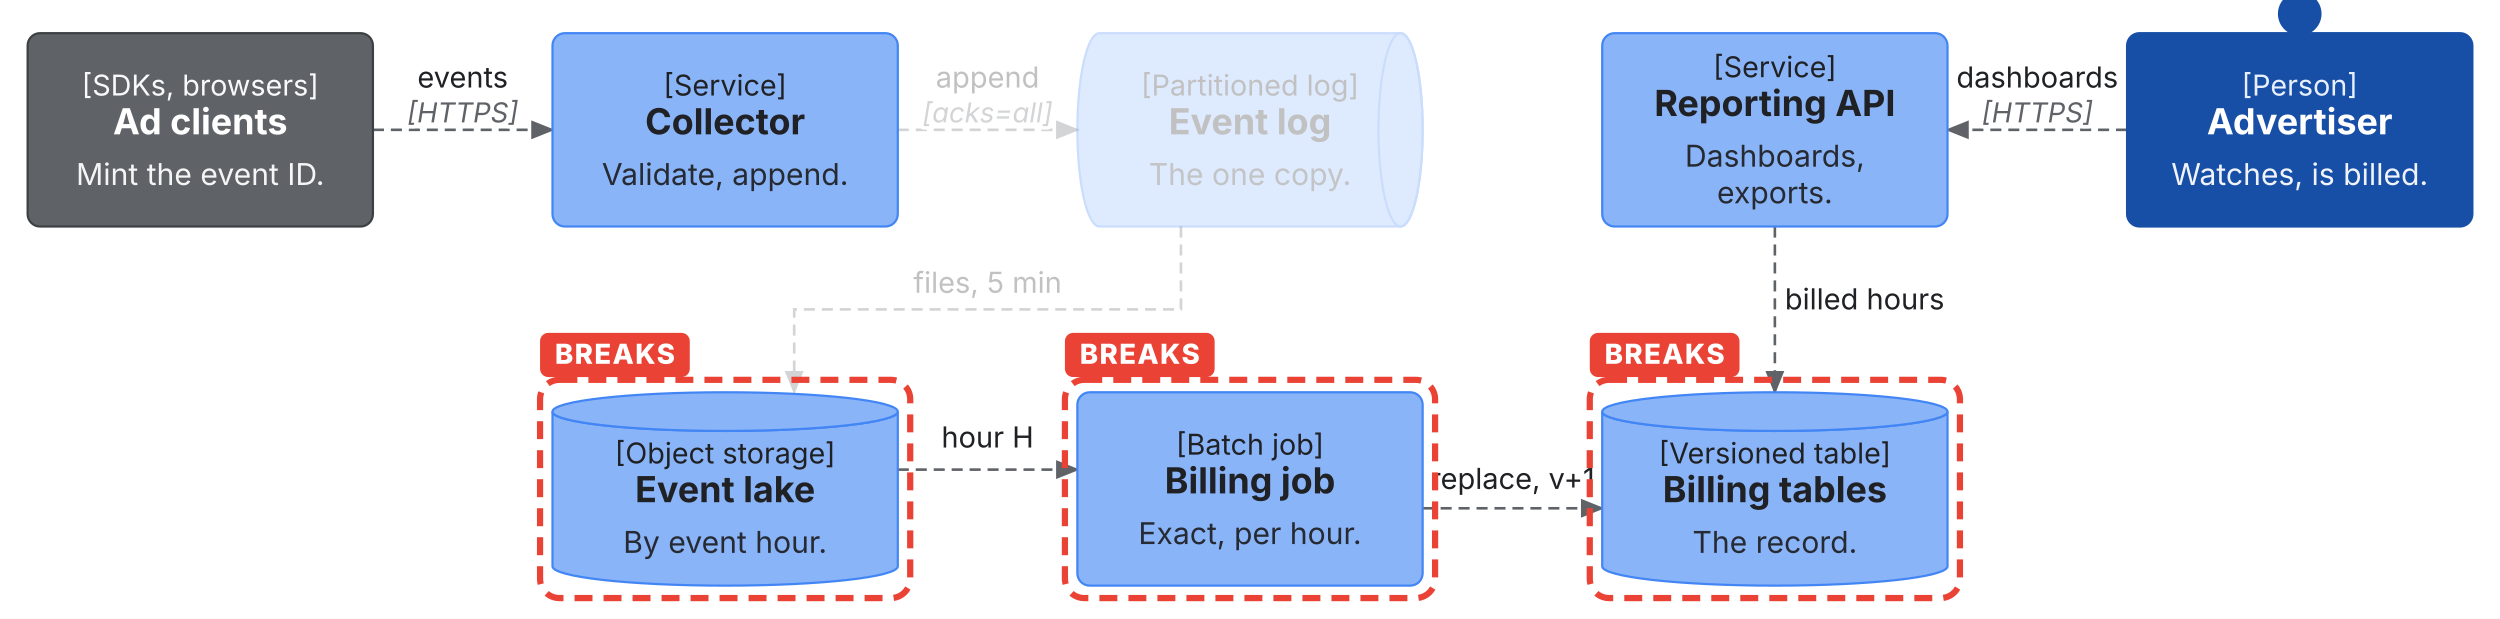
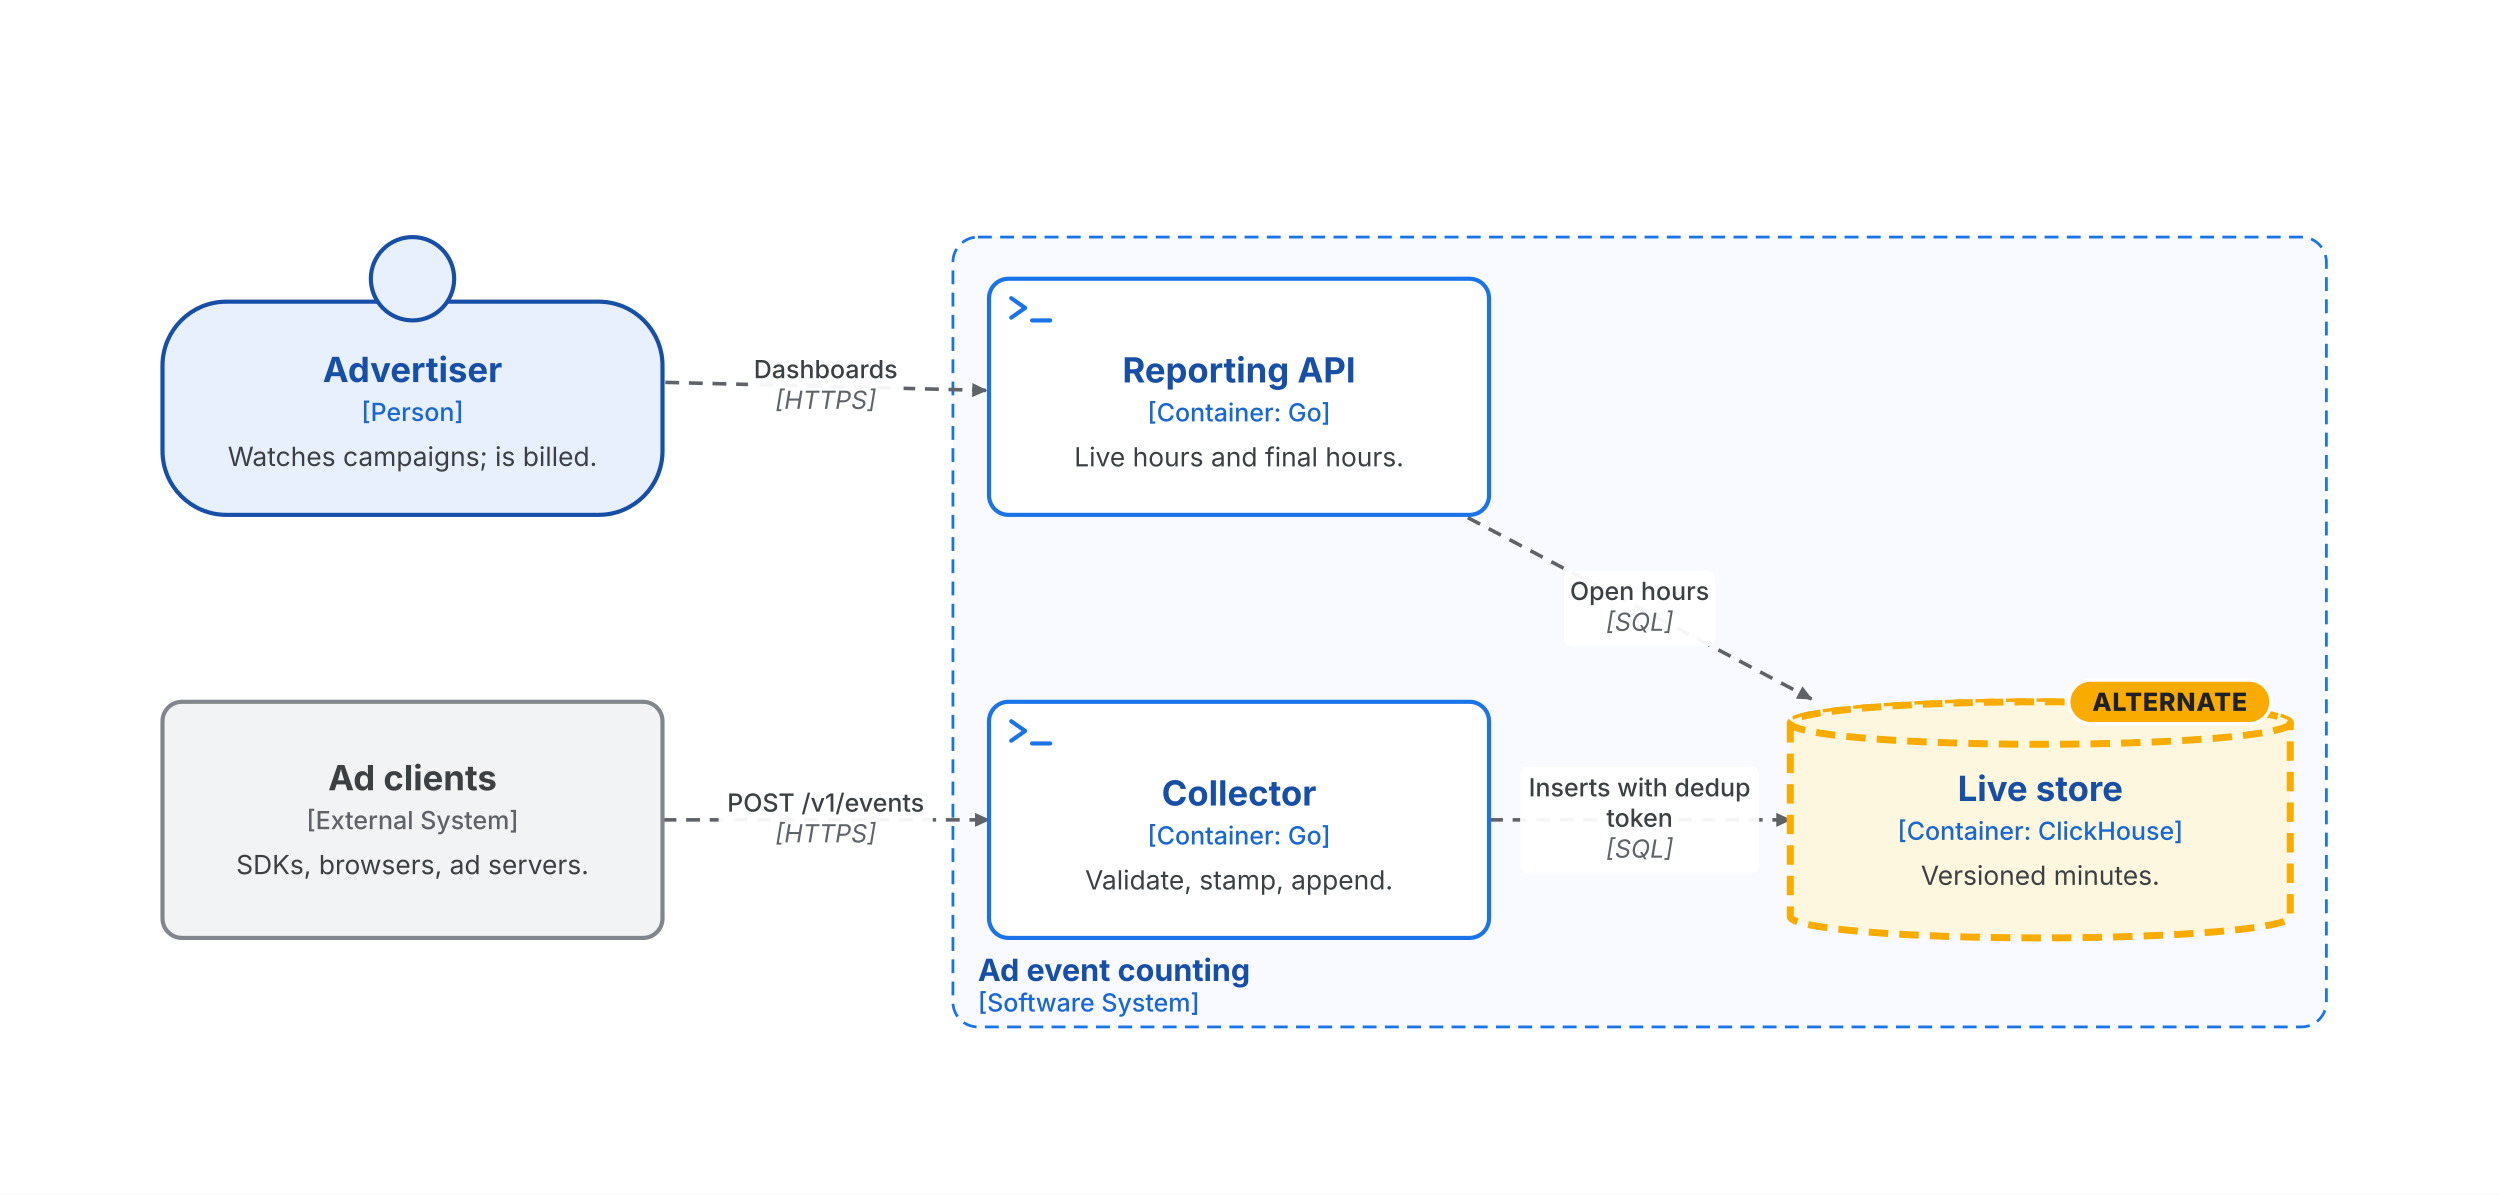
- <svg xmlns="http://www.w3.org/2000/svg" class="c4" viewBox="0 336 1810 448" width="1810" height="448">
+ <svg xmlns="http://www.w3.org/2000/svg" class="c4" data-view="alt" viewBox="0.0 0.0 1800.0 860.0" width="1800" height="860" font-family="Inter, Roboto, sans-serif">
  <defs>
-     <marker id="c4a" viewBox="0 0 10 10" refX="9" refY="5" markerWidth="9" markerHeight="9" orient="auto">
-       <path d="M0,1 L10,5 L0,9 z" fill="#5f6368" />
-     </marker>
-     <marker id="c4a-s" viewBox="0 0 10 10" refX="1" refY="5" markerWidth="9" markerHeight="9" orient="auto">
-       <path d="M10,1 L0,5 L10,9 z" fill="#5f6368" />
-     </marker>
-     <marker id="c4n" viewBox="0 0 10 10" refX="9" refY="5" markerWidth="7" markerHeight="7" orient="auto">
-       <path d="M0,1 L10,5 L0,9 z" fill="#202124" />
+     <marker id="alt--arrow" viewBox="0 0 12 12" refX="11" refY="6" markerWidth="11" markerHeight="11" markerUnits="userSpaceOnUse" orient="auto">
+       <path d="M0,0.5 L12,6 L0,11.5 z" fill="#5F6368" />
    </marker>
  </defs>
-   <rect x="0" y="336" width="1810" height="448" fill="#ffffff" />
-   <g data-k="e:0">
-     <path d="M270.0,430.0 L400.0,430.0" fill="none" stroke="#5f6368" stroke-width="1.9" stroke-dasharray="8 5" marker-end="url(#c4a)" />
-     <text x="335.0" y="399.4" text-anchor="middle" font-family="Inter, Roboto, sans-serif" font-size="21.0" fill="#202124" font-style="normal" paint-order="stroke" stroke="#ffffff" stroke-width="5" stroke-linejoin="round">events</text>
-     <text x="335.0" y="424.6" text-anchor="middle" font-family="Inter, Roboto, sans-serif" font-size="19.9" fill="#5f6368" font-style="italic" paint-order="stroke" stroke="#ffffff" stroke-width="5" stroke-linejoin="round">[HTTPS]</text>
+   <rect x="0.0" y="0.0" width="1800.0" height="860.0" fill="#FFFFFF" />
+   <g class="c4-boundary" data-k="b:ac">
+     <rect x="686.1" y="170.7" width="988.9" height="568.7" rx="18" fill="#F8FAFF" stroke="#1A73E8" stroke-width="2" stroke-dasharray="10 6" />
+     <text x="704.1" y="706.3" font-family="Inter, Roboto, sans-serif" font-size="22" font-weight="700" fill="#174EA6" text-anchor="start">Ad event counting</text>
+     <text x="704.1" y="728.3" font-family="Inter, Roboto, sans-serif" font-size="18" font-weight="500" fill="#1967D2" text-anchor="start">[Software System]</text>
  </g>
-   <g data-k="e:1">
-     <g opacity="0.28">
-       <path d="M650.0,430.0 L780.0,430.0" fill="none" stroke="#5f6368" stroke-width="1.9" stroke-dasharray="8 5" marker-end="url(#c4a)" />
-       <text x="715.0" y="399.4" text-anchor="middle" font-family="Inter, Roboto, sans-serif" font-size="21.0" fill="#202124" font-style="normal" paint-order="stroke" stroke="#ffffff" stroke-width="5" stroke-linejoin="round">append</text>
-       <text x="715.0" y="424.6" text-anchor="middle" font-family="Inter, Roboto, sans-serif" font-size="19.9" fill="#5f6368" font-style="italic" paint-order="stroke" stroke="#ffffff" stroke-width="5" stroke-linejoin="round">[acks=all]</text>
-     </g>
+   <g class="c4-rel" data-k="l:cli-col">
+     <path d="M477.0,590.3 L712.1,590.3" fill="none" stroke="#5F6368" stroke-width="2.6" stroke-dasharray="10 7" marker-end="url(#alt--arrow)" />
+     <rect x="517.4" y="563.1" width="154.2" height="54.5" rx="6" fill="#FFFFFF" fill-opacity="0.94" />
+     <text x="594.5" y="584.4" font-family="Inter, Roboto, sans-serif" font-size="18" font-weight="500" fill="#3C4043" text-anchor="middle">POST /v1/events</text>
+     <text x="594.5" y="606.5" font-family="Inter, Roboto, sans-serif" font-size="18" font-weight="400" fill="#5F6368" text-anchor="middle" font-style="italic">[HTTPS]</text>
  </g>
-   <g data-k="e:4">
-     <g opacity="0.28">
-       <path d="M855.0,500.0 L855.0,560.0 L575.0,560.0 L575.0,620.0" fill="none" stroke="#5f6368" stroke-width="1.9" stroke-dasharray="8 5" marker-end="url(#c4a)" />
-       <text x="715.0" y="548.0" text-anchor="middle" font-family="Inter, Roboto, sans-serif" font-size="21.0" fill="#202124" font-style="normal" paint-order="stroke" stroke="#ffffff" stroke-width="5" stroke-linejoin="round">files, 5 min</text>
-     </g>
+   <g class="c4-rel" data-k="l:adv-api">
+     <path d="M479.0,275.3 L710.1,281.1" fill="none" stroke="#5F6368" stroke-width="2.6" stroke-dasharray="10 7" marker-end="url(#alt--arrow)" />
+     <rect x="538.5" y="251.0" width="112.1" height="54.5" rx="6" fill="#FFFFFF" fill-opacity="0.94" />
+     <text x="594.5" y="272.3" font-family="Inter, Roboto, sans-serif" font-size="18" font-weight="500" fill="#3C4043" text-anchor="middle">Dashboards</text>
+     <text x="594.5" y="294.4" font-family="Inter, Roboto, sans-serif" font-size="18" font-weight="400" fill="#5F6368" text-anchor="middle" font-style="italic">[HTTPS]</text>
  </g>
-   <g data-k="e:5">
-     <path d="M650.0,676.0 L780.0,676.0" fill="none" stroke="#5f6368" stroke-width="1.9" stroke-dasharray="8 5" marker-end="url(#c4a)" />
-     <text x="715.0" y="660.0" text-anchor="middle" font-family="Inter, Roboto, sans-serif" font-size="21.0" fill="#202124" font-style="normal" paint-order="stroke" stroke="#ffffff" stroke-width="5" stroke-linejoin="round">hour H</text>
+   <g class="c4-rel" data-k="l:api-live">
+     <path d="M1056.8,372.7 L1304.3,503.3" fill="none" stroke="#5F6368" stroke-width="2.6" stroke-dasharray="10 7" marker-end="url(#alt--arrow)" />
+     <rect x="1126.1" y="410.8" width="108.9" height="54.5" rx="6" fill="#FFFFFF" fill-opacity="0.94" />
+     <text x="1180.5" y="432.0" font-family="Inter, Roboto, sans-serif" font-size="18" font-weight="500" fill="#3C4043" text-anchor="middle">Open hours</text>
+     <text x="1180.5" y="454.2" font-family="Inter, Roboto, sans-serif" font-size="18" font-weight="400" fill="#5F6368" text-anchor="middle" font-style="italic">[SQL]</text>
  </g>
-   <g data-k="e:6">
-     <path d="M1030.0,704.0 L1160.0,704.0" fill="none" stroke="#5f6368" stroke-width="1.9" stroke-dasharray="8 5" marker-end="url(#c4a)" />
-     <text x="1095.0" y="690.0" text-anchor="middle" font-family="Inter, Roboto, sans-serif" font-size="21.0" fill="#202124" font-style="normal" paint-order="stroke" stroke="#ffffff" stroke-width="5" stroke-linejoin="round">replace, v+1</text>
+   <g class="c4-rel" data-k="l:col-live">
+     <path d="M1072.1,590.3 L1289.0,590.3" fill="none" stroke="#5F6368" stroke-width="2.6" stroke-dasharray="10 7" marker-end="url(#alt--arrow)" />
+     <rect x="1094.5" y="552.1" width="172.1" height="76.4" rx="6" fill="#FFFFFF" fill-opacity="0.94" />
+     <text x="1180.5" y="573.4" font-family="Inter, Roboto, sans-serif" font-size="18" font-weight="500" fill="#3C4043" text-anchor="middle">Inserts with dedup</text>
+     <text x="1180.5" y="595.3" font-family="Inter, Roboto, sans-serif" font-size="18" font-weight="500" fill="#3C4043" text-anchor="middle">token</text>
+     <text x="1180.5" y="617.5" font-family="Inter, Roboto, sans-serif" font-size="18" font-weight="400" fill="#5F6368" text-anchor="middle" font-style="italic">[SQL]</text>
  </g>
-   <g data-k="e:8">
-     <path d="M1285.0,500.0 L1285.0,620.0" fill="none" stroke="#5f6368" stroke-width="1.9" stroke-dasharray="8 5" marker-end="url(#c4a)" />
-     <text x="1350.0" y="560.0" text-anchor="middle" font-family="Inter, Roboto, sans-serif" font-size="21.0" fill="#202124" font-style="normal" paint-order="stroke" stroke="#ffffff" stroke-width="5" stroke-linejoin="round">billed hours</text>
+   <g class="c4-el" data-k="e:cli">
+     <rect x="117.0" y="505.3" width="360.0" height="170.0" rx="14" fill="#F1F3F4" stroke="#80868B" stroke-width="3" />
+     <text x="297.0" y="569.0" font-family="Inter, Roboto, sans-serif" font-size="25" font-weight="700" fill="#3C4043" text-anchor="middle">Ad clients</text>
+     <text x="297.0" y="597.0" font-family="Inter, Roboto, sans-serif" font-size="18" font-weight="500" fill="#5F6368" text-anchor="middle">[External System]</text>
+     <text x="297.0" y="629.4" font-family="Inter, Roboto, sans-serif" font-size="19" font-weight="400" fill="#3C4043" text-anchor="middle">SDKs, browsers, ad servers.</text>
  </g>
-   <g data-k="e:10">
-     <path d="M1540.0,430.0 L1410.0,430.0" fill="none" stroke="#5f6368" stroke-width="1.9" stroke-dasharray="8 5" marker-end="url(#c4a)" />
-     <text x="1475.0" y="399.4" text-anchor="middle" font-family="Inter, Roboto, sans-serif" font-size="21.0" fill="#202124" font-style="normal" paint-order="stroke" stroke="#ffffff" stroke-width="5" stroke-linejoin="round">dashboards</text>
-     <text x="1475.0" y="424.6" text-anchor="middle" font-family="Inter, Roboto, sans-serif" font-size="19.9" fill="#5f6368" font-style="italic" paint-order="stroke" stroke="#ffffff" stroke-width="5" stroke-linejoin="round">[HTTPS]</text>
+   <g class="c4-el" data-k="e:adv">
+     <rect x="117.0" y="217.2" width="360.0" height="153.5" rx="46.0" fill="#E8F0FE" stroke="#174EA6" stroke-width="3" />
+     <circle cx="297.0" cy="200.7" r="30.0" fill="#E8F0FE" stroke="#174EA6" stroke-width="3" />
+     <text x="297.0" y="275.1" font-family="Inter, Roboto, sans-serif" font-size="25" font-weight="700" fill="#174EA6" text-anchor="middle">Advertiser</text>
+     <text x="297.0" y="303.1" font-family="Inter, Roboto, sans-serif" font-size="18" font-weight="500" fill="#1967D2" text-anchor="middle">[Person]</text>
+     <text x="297.0" y="335.5" font-family="Inter, Roboto, sans-serif" font-size="19" font-weight="400" fill="#3C4043" text-anchor="middle">Watches campaigns; is billed.</text>
  </g>
-   <g data-k="n:src">
-     <rect x="20" y="360" width="250" height="140" rx="9" fill="#5f6368" stroke="#3c4043" stroke-width="1.6" />
-     <text x="145.0" y="405.16" text-anchor="middle" font-family="Inter, Roboto, sans-serif" font-size="20.8" fill="#f8f9fa">[SDKs, browsers]</text>
-     <text x="145.0" y="433.24" text-anchor="middle" font-family="Inter, Roboto, sans-serif" font-size="26" font-weight="700" fill="#ffffff">Ad clients</text>
-     <text x="145.0" y="469.92" text-anchor="middle" font-family="Inter, Roboto, sans-serif" font-size="21.8" fill="#ffffff" fill-opacity="0.93">Mint the event ID.</text>
+   <g class="c4-el" data-k="e:col">
+     <rect x="712.1" y="505.3" width="360.0" height="170.0" rx="14" fill="#FFFFFF" stroke="#1A73E8" stroke-width="3" />
+     <path d="M728.1,519.3 l10,7 l-10,7 M743.1,535.3 l13,0" fill="none" stroke="#1A73E8" stroke-width="3" stroke-linecap="round" stroke-linejoin="round" />
+     <text x="892.1" y="580.0" font-family="Inter, Roboto, sans-serif" font-size="25" font-weight="700" fill="#174EA6" text-anchor="middle">Collector</text>
+     <text x="892.1" y="608.0" font-family="Inter, Roboto, sans-serif" font-size="18" font-weight="500" fill="#1967D2" text-anchor="middle">[Container: Go]</text>
+     <text x="892.1" y="640.4" font-family="Inter, Roboto, sans-serif" font-size="19" font-weight="400" fill="#3C4043" text-anchor="middle">Validate, stamp, append.</text>
  </g>
-   <g data-k="n:col">
-     <rect x="400" y="360" width="250" height="140" rx="9" fill="#8ab4f8" stroke="#4285f4" stroke-width="1.6" />
-     <text x="525.0" y="405.16" text-anchor="middle" font-family="Inter, Roboto, sans-serif" font-size="20.8" fill="#202124">[Service]</text>
-     <text x="525.0" y="433.24" text-anchor="middle" font-family="Inter, Roboto, sans-serif" font-size="26" font-weight="700" fill="#202124">Collector</text>
-     <text x="525.0" y="469.92" text-anchor="middle" font-family="Inter, Roboto, sans-serif" font-size="21.8" fill="#202124" fill-opacity="0.93">Validate, append.</text>
+   <g class="c4-el" data-k="e:live">
+     <path d="M1289.0,520.6 L1289.0,660.0 A180.0,15.3 0 0 0 1649.0,660.0 L1649.0,520.6 A180.0,15.3 0 0 0 1289.0,520.6 Z" fill="#FEF7E0" stroke="#F9AB00" stroke-width="5" stroke-dasharray="14 8" />
+     <ellipse cx="1469.0" cy="520.6" rx="180.0" ry="15.3" fill="#FEF7E0" stroke="#F9AB00" stroke-width="5" stroke-dasharray="14 8" />
+     <text x="1469.0" y="576.7" font-family="Inter, Roboto, sans-serif" font-size="25" font-weight="700" fill="#174EA6" text-anchor="middle">Live store</text>
+     <text x="1469.0" y="604.7" font-family="Inter, Roboto, sans-serif" font-size="18" font-weight="500" fill="#1967D2" text-anchor="middle">[Container: ClickHouse]</text>
+     <text x="1469.0" y="637.1" font-family="Inter, Roboto, sans-serif" font-size="19" font-weight="400" fill="#3C4043" text-anchor="middle">Versioned minutes.</text>
  </g>
-   <g data-k="n:lake">
-     <path d="M400,634 a125.0,14 0 0,0 250,0 v112 a125.0,14 0 0,1 -250,0 z" fill="#8ab4f8" stroke="#4285f4" stroke-width="1.6" />
-     <ellipse cx="525.0" cy="634" rx="125.0" ry="14" fill="#8ab4f8" stroke="#4285f4" stroke-width="1.6" />
-     <text x="525.0" y="671.5" text-anchor="middle" font-family="Inter, Roboto, sans-serif" font-size="20.8" fill="#202124">[Object storage]</text>
-     <text x="525.0" y="699.58" text-anchor="middle" font-family="Inter, Roboto, sans-serif" font-size="26" font-weight="700" fill="#202124">Event lake</text>
-     <text x="525.0" y="736.26" text-anchor="middle" font-family="Inter, Roboto, sans-serif" font-size="21.8" fill="#202124" fill-opacity="0.93">By event hour.</text>
+   <g class="c4-el" data-k="e:api">
+     <rect x="712.1" y="200.7" width="360.0" height="170.0" rx="14" fill="#FFFFFF" stroke="#1A73E8" stroke-width="3" />
+     <path d="M728.1,214.7 l10,7 l-10,7 M743.1,230.7 l13,0" fill="none" stroke="#1A73E8" stroke-width="3" stroke-linecap="round" stroke-linejoin="round" />
+     <text x="892.1" y="275.4" font-family="Inter, Roboto, sans-serif" font-size="25" font-weight="700" fill="#174EA6" text-anchor="middle">Reporting API</text>
+     <text x="892.1" y="303.4" font-family="Inter, Roboto, sans-serif" font-size="18" font-weight="500" fill="#1967D2" text-anchor="middle">[Container: Go]</text>
+     <text x="892.1" y="335.8" font-family="Inter, Roboto, sans-serif" font-size="19" font-weight="400" fill="#3C4043" text-anchor="middle">Live hours and final hours.</text>
  </g>
-   <g data-k="n:log">
-     <g opacity="0.28">
-       <path d="M796,360 h218 a16,70.0 0 0,1 0,140 h-218 a16,70.0 0 0,1 0,-140 z" fill="#8ab4f8" stroke="#4285f4" stroke-width="1.6" />
-       <ellipse cx="1014" cy="430.0" rx="16" ry="70.0" fill="none" stroke="#4285f4" stroke-width="1.6" />
-       <text x="905.0" y="405.16" text-anchor="middle" font-family="Inter, Roboto, sans-serif" font-size="20.8" fill="#202124">[Partitioned log]</text>
-       <text x="905.0" y="433.24" text-anchor="middle" font-family="Inter, Roboto, sans-serif" font-size="26" font-weight="700" fill="#202124">Event log</text>
-       <text x="905.0" y="469.92" text-anchor="middle" font-family="Inter, Roboto, sans-serif" font-size="21.8" fill="#202124" fill-opacity="0.93">The one copy.</text>
-     </g>
-   </g>
-   <g data-k="n:batch">
-     <rect x="780" y="620" width="250" height="140" rx="9" fill="#8ab4f8" stroke="#4285f4" stroke-width="1.6" />
-     <text x="905.0" y="665.16" text-anchor="middle" font-family="Inter, Roboto, sans-serif" font-size="20.8" fill="#202124">[Batch job]</text>
-     <text x="905.0" y="693.24" text-anchor="middle" font-family="Inter, Roboto, sans-serif" font-size="26" font-weight="700" fill="#202124">Billing job</text>
-     <text x="905.0" y="729.92" text-anchor="middle" font-family="Inter, Roboto, sans-serif" font-size="21.8" fill="#202124" fill-opacity="0.93">Exact, per hour.</text>
-   </g>
-   <g data-k="n:api">
-     <rect x="1160" y="360" width="250" height="140" rx="9" fill="#8ab4f8" stroke="#4285f4" stroke-width="1.6" />
-     <text x="1285.0" y="391.9" text-anchor="middle" font-family="Inter, Roboto, sans-serif" font-size="20.8" fill="#202124">[Service]</text>
-     <text x="1285.0" y="419.98" text-anchor="middle" font-family="Inter, Roboto, sans-serif" font-size="26" font-weight="700" fill="#202124">Reporting API</text>
-     <text x="1285.0" y="456.66" text-anchor="middle" font-family="Inter, Roboto, sans-serif" font-size="21.8" fill="#202124" fill-opacity="0.93">Dashboards,</text>
-     <text x="1285.0" y="483.18" text-anchor="middle" font-family="Inter, Roboto, sans-serif" font-size="21.8" fill="#202124" fill-opacity="0.93">exports.</text>
-   </g>
-   <g data-k="n:bill">
-     <path d="M1160,634 a125.0,14 0 0,0 250,0 v112 a125.0,14 0 0,1 -250,0 z" fill="#8ab4f8" stroke="#4285f4" stroke-width="1.6" />
-     <ellipse cx="1285.0" cy="634" rx="125.0" ry="14" fill="#8ab4f8" stroke="#4285f4" stroke-width="1.6" />
-     <text x="1285.0" y="671.5" text-anchor="middle" font-family="Inter, Roboto, sans-serif" font-size="20.8" fill="#202124">[Versioned table]</text>
-     <text x="1285.0" y="699.58" text-anchor="middle" font-family="Inter, Roboto, sans-serif" font-size="26" font-weight="700" fill="#202124">Billing tables</text>
-     <text x="1285.0" y="736.26" text-anchor="middle" font-family="Inter, Roboto, sans-serif" font-size="21.8" fill="#202124" fill-opacity="0.93">The record.</text>
-   </g>
-   <g data-k="n:adv">
-     <rect x="1540" y="360" width="250" height="140" rx="9" fill="#174ea6" stroke="#174ea6" stroke-width="1.6" />
-     <circle cx="1665.0" cy="346" r="15" fill="#174ea6" stroke="#174ea6" stroke-width="1.6" />
-     <text x="1665.0" y="405.16" text-anchor="middle" font-family="Inter, Roboto, sans-serif" font-size="20.8" fill="#e8f0fe">[Person]</text>
-     <text x="1665.0" y="433.24" text-anchor="middle" font-family="Inter, Roboto, sans-serif" font-size="26" font-weight="700" fill="#ffffff">Advertiser</text>
-     <text x="1665.0" y="469.92" text-anchor="middle" font-family="Inter, Roboto, sans-serif" font-size="21.8" fill="#ffffff" fill-opacity="0.93">Watches, is billed.</text>
-   </g>
-   <g data-k="m:lake">
-     <rect x="391" y="611" width="268" height="158" rx="14" fill="none" stroke="#ea4335" stroke-width="4.5" stroke-dasharray="13 8" />
-     <rect x="391" y="577.0" width="108.4" height="32.0" rx="6" fill="#ea4335" />
-     <text x="445.2" y="599.4" text-anchor="middle" font-family="Inter, Roboto, sans-serif" font-size="20" font-weight="800" letter-spacing="1" fill="#ffffff">BREAKS</text>
-   </g>
-   <g data-k="m:batch">
-     <rect x="771" y="611" width="268" height="158" rx="14" fill="none" stroke="#ea4335" stroke-width="4.5" stroke-dasharray="13 8" />
-     <rect x="771" y="577.0" width="108.4" height="32.0" rx="6" fill="#ea4335" />
-     <text x="825.2" y="599.4" text-anchor="middle" font-family="Inter, Roboto, sans-serif" font-size="20" font-weight="800" letter-spacing="1" fill="#ffffff">BREAKS</text>
-   </g>
-   <g data-k="m:bill">
-     <rect x="1151" y="611" width="268" height="158" rx="14" fill="none" stroke="#ea4335" stroke-width="4.5" stroke-dasharray="13 8" />
-     <rect x="1151" y="577.0" width="108.4" height="32.0" rx="6" fill="#ea4335" />
-     <text x="1205.2" y="599.4" text-anchor="middle" font-family="Inter, Roboto, sans-serif" font-size="20" font-weight="800" letter-spacing="1" fill="#ffffff">BREAKS</text>
+   <g class="c4-pill" data-k="p:alternate:live">
+     <rect x="1489.5" y="489.6" width="145.6" height="31.5" rx="15.8" fill="#F9AB00" stroke="#FFFFFF" stroke-width="2.5" />
+     <text letter-spacing="0.6" x="1562.2" y="511.8" font-family="Inter, Roboto, sans-serif" font-size="18" font-weight="800" fill="#202124" text-anchor="middle">ALTERNATE</text>
  </g>
</svg>
